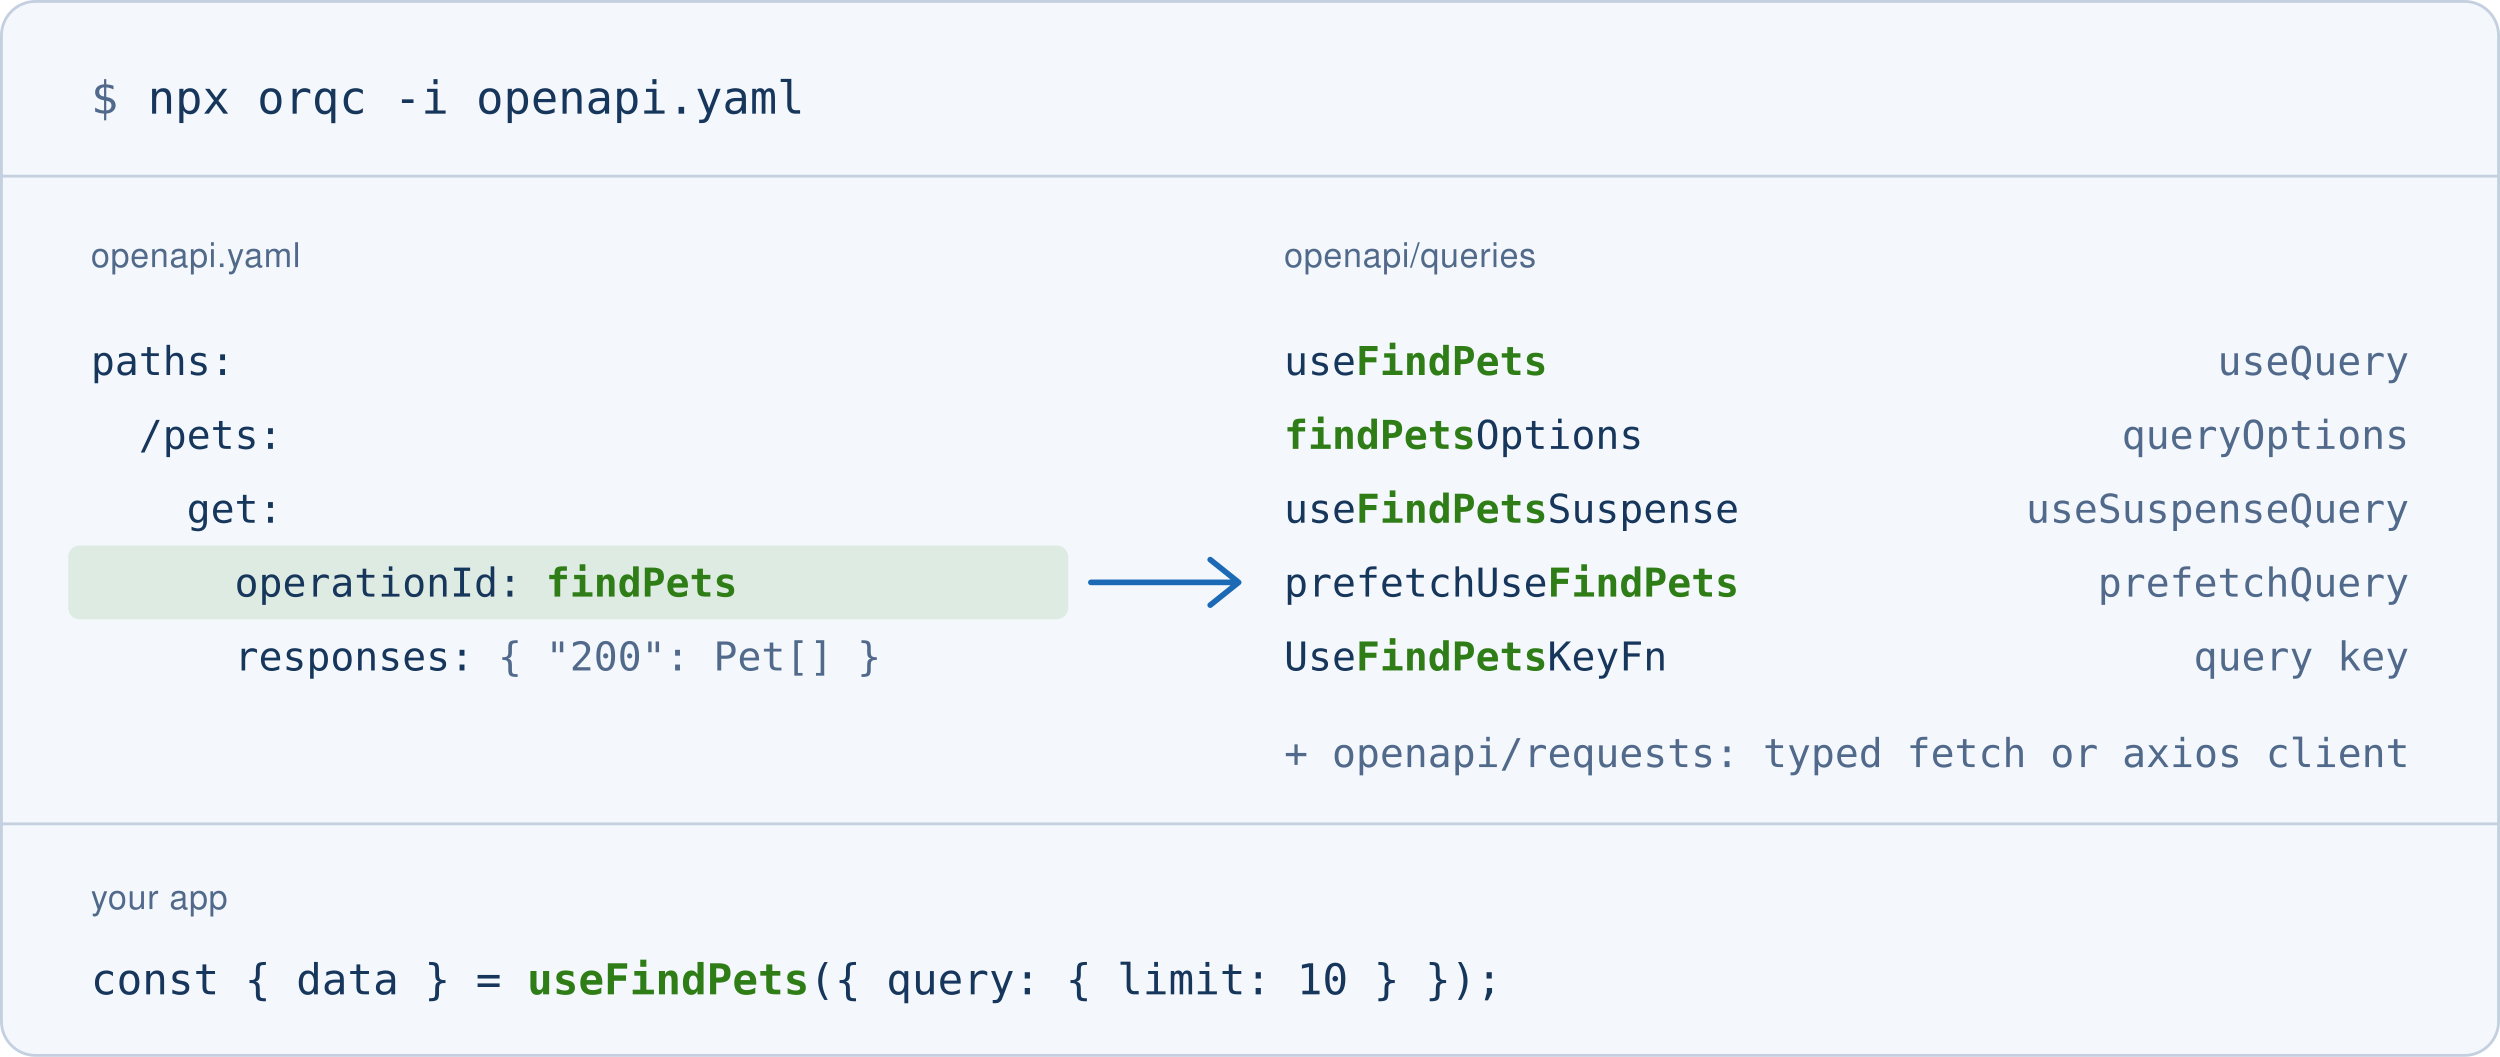
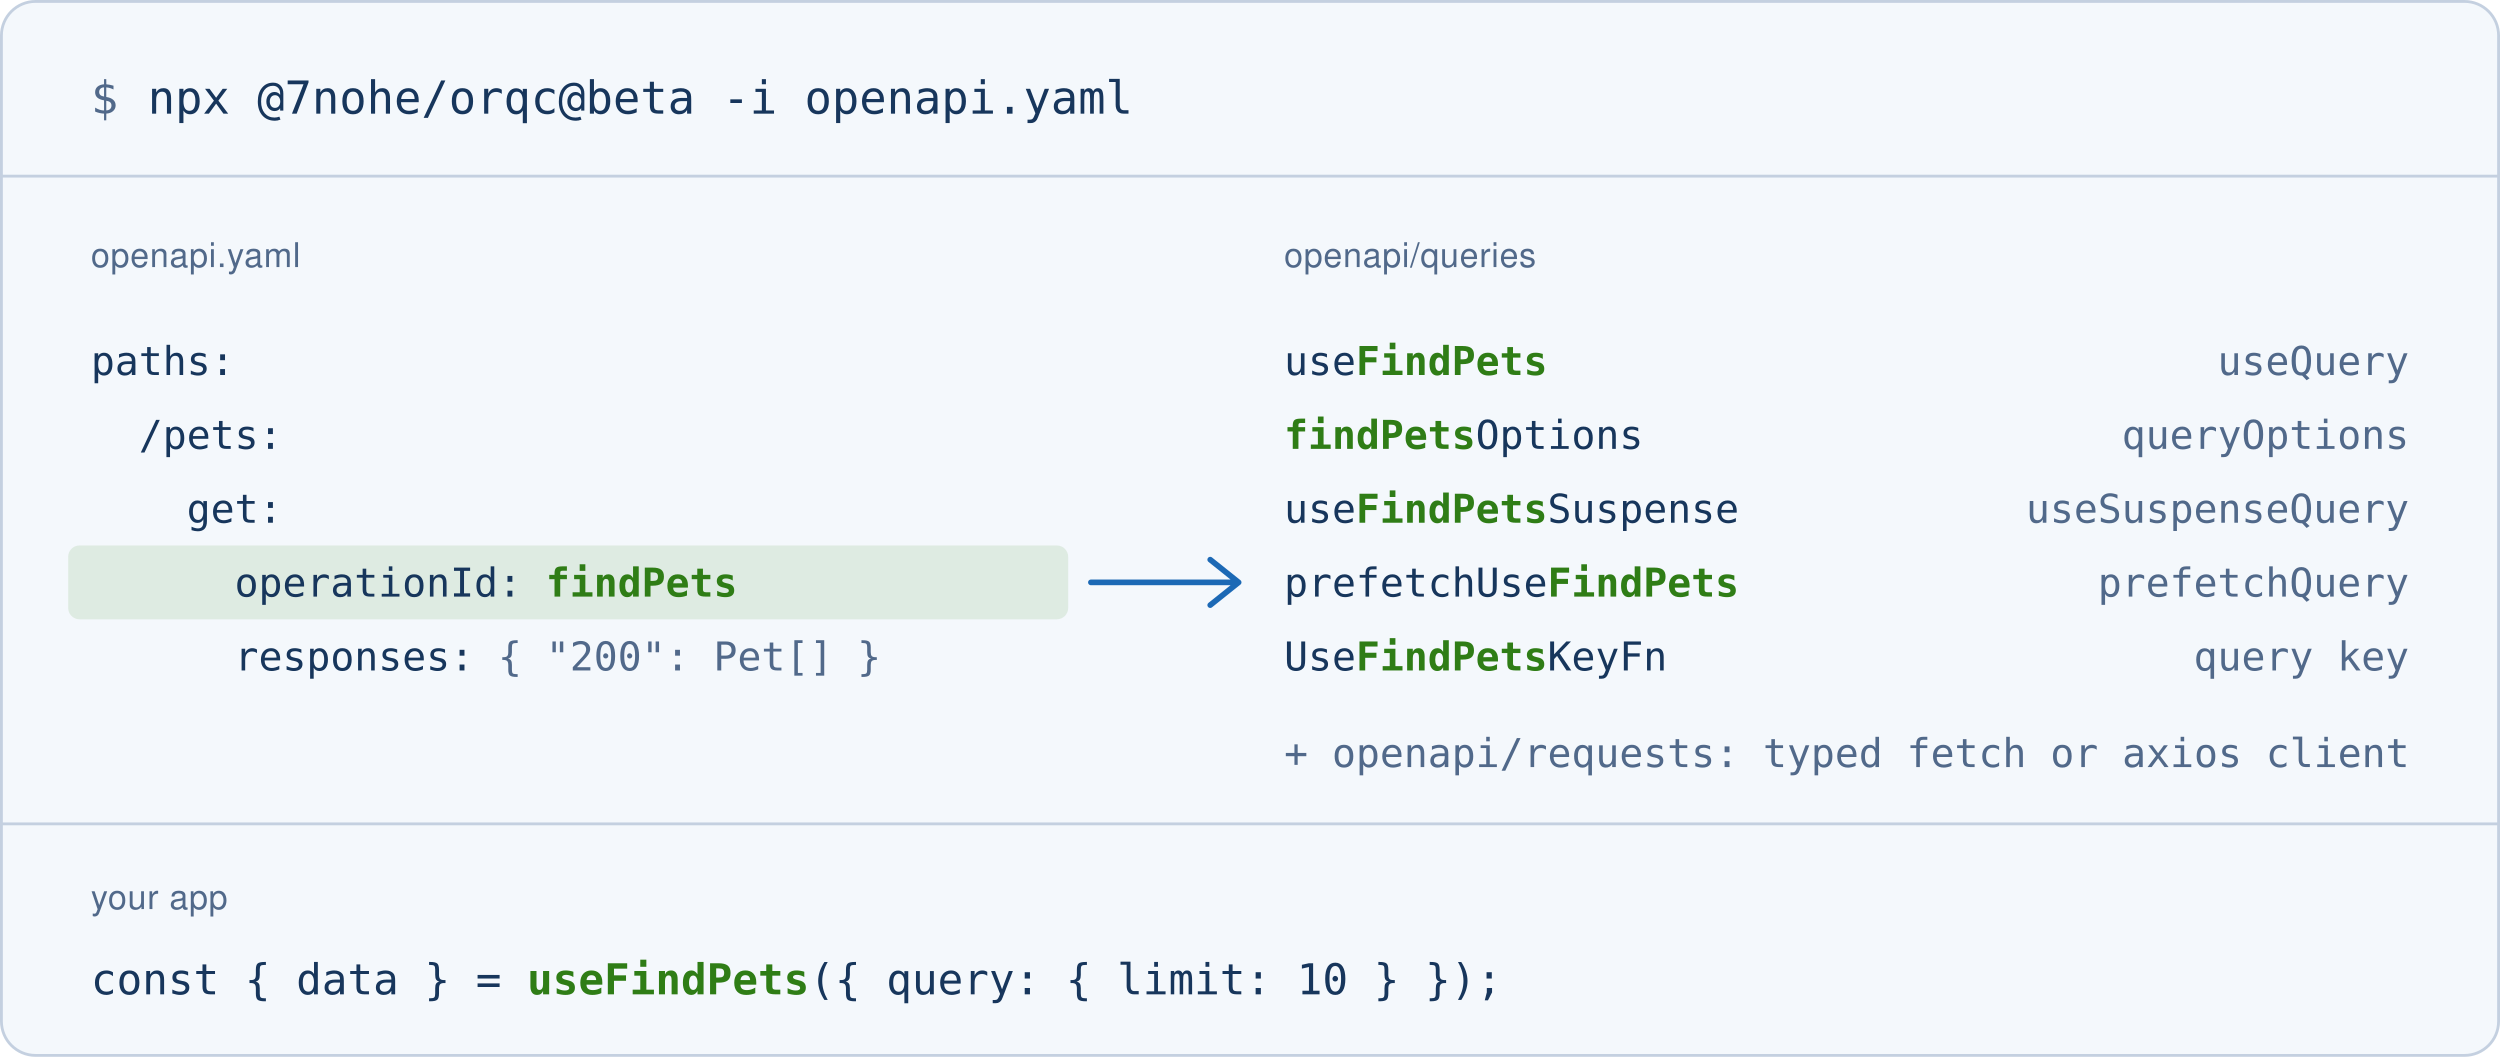
<svg xmlns="http://www.w3.org/2000/svg" width="880" height="372" viewBox="0 0 880 372" role="img" aria-labelledby="title desc">
  <style>
text { font-family: 'IBM Plex Mono', ui-monospace, SFMono-Regular, Menlo, Consolas, monospace; fill: #17365c; }
.label { font-family: 'IBM Plex Sans', system-ui, -apple-system, 'Segoe UI', Helvetica, Arial, sans-serif; font-size: 12px; fill: #51698a; letter-spacing: 0.02em; }
.muted { fill: #51698a; }
.signal { fill: #2f7d16; font-weight: 600; }
.code { font-size: 14px; }
@keyframes type {
-   0%, 2% { width: 0; animation-timing-function: steps(24, end); }
-   13%, 100% { width: 239px; }
+   0%, 2% { width: 0; animation-timing-function: steps(36, end); }
+   13%, 100% { width: 376px; }
}
.typing { animation: type 10s linear infinite; }
@keyframes draw {
  0%, 14% { stroke-dashoffset: 64; }
  19%, 90% { stroke-dashoffset: 0; }
  94%, 100% { stroke-dashoffset: 64; }
}
.arrow { stroke-dasharray: 64; animation: draw 10s ease-out infinite; }
@keyframes mark {
  0%, 13.00% { opacity: 0; transform: translateX(-6px); }
  16.50%, 90% { opacity: 1; transform: none; }
  94%, 100% { opacity: 0; transform: none; }
}
.mark { animation: mark 10s linear infinite; }
@keyframes row0 {
  0%, 20.00% { opacity: 0; transform: translateX(-6px); }
  23.50%, 90% { opacity: 1; transform: none; }
  94%, 100% { opacity: 0; transform: none; }
}
.row0 { animation: row0 10s linear infinite; }
@keyframes row1 {
  0%, 22.50% { opacity: 0; transform: translateX(-6px); }
  26.00%, 90% { opacity: 1; transform: none; }
  94%, 100% { opacity: 0; transform: none; }
}
.row1 { animation: row1 10s linear infinite; }
@keyframes row2 {
  0%, 25.00% { opacity: 0; transform: translateX(-6px); }
  28.50%, 90% { opacity: 1; transform: none; }
  94%, 100% { opacity: 0; transform: none; }
}
.row2 { animation: row2 10s linear infinite; }
@keyframes row3 {
  0%, 27.50% { opacity: 0; transform: translateX(-6px); }
  31.00%, 90% { opacity: 1; transform: none; }
  94%, 100% { opacity: 0; transform: none; }
}
.row3 { animation: row3 10s linear infinite; }
@keyframes row4 {
  0%, 30.00% { opacity: 0; transform: translateX(-6px); }
  33.50%, 90% { opacity: 1; transform: none; }
  94%, 100% { opacity: 0; transform: none; }
}
.row4 { animation: row4 10s linear infinite; }
@keyframes requests {
  0%, 34.00% { opacity: 0; transform: translateX(-6px); }
  37.50%, 90% { opacity: 1; transform: none; }
  94%, 100% { opacity: 0; transform: none; }
}
.requests { animation: requests 10s linear infinite; }
@keyframes usage {
  0%, 40.00% { opacity: 0; transform: translateX(-6px); }
  43.50%, 90% { opacity: 1; transform: none; }
  94%, 100% { opacity: 0; transform: none; }
}
.usage { animation: usage 10s linear infinite; }
@media (prefers-reduced-motion: reduce) {
  .typing, .arrow, .mark, .row0, .row1, .row2, .row3, .row4, .requests, .usage { animation: none; }
}
  </style>
  <defs>
    <clipPath id="typed">
-       <rect class="typing" x="52" y="18" height="32" width="239" />
+       <rect class="typing" x="52" y="18" height="32" width="376" />
    </clipPath>
  </defs>
  <rect x="0.5" y="0.5" width="879" height="371" rx="12" fill="#f4f8fc" stroke="#c4d0e0" />
  <text x="32" y="40" font-size="16" class="muted">$</text>
-   <text x="52" y="40" font-size="16" clip-path="url(#typed)">npx orqc -i openapi.yaml</text>
+   <text x="52" y="40" font-size="16" clip-path="url(#typed)">npx @7nohe/orqc@beta -i openapi.yaml</text>
  <line x1="0" y1="62" x2="880" y2="62" stroke="#c4d0e0" />
  <text class="label" x="32" y="94">openapi.yaml</text>
  <rect class="mark" x="24" y="192" width="352" height="26" rx="4" fill="rgb(63 138 34 / 0.12)" />
  <text class="code" x="32" y="132" xml:space="preserve">paths:</text>
  <text class="code" x="32" y="158" xml:space="preserve">  /pets:</text>
  <text class="code" x="32" y="184" xml:space="preserve">    get:</text>
  <text class="code" x="32" y="210" xml:space="preserve">      operationId: <tspan class="signal">findPets</tspan>
  </text>
  <text class="code" x="32" y="236" xml:space="preserve">      responses: <tspan class="muted">{ "200": Pet[] }</tspan>
  </text>
  <path class="arrow" d="M 384 205 h 52 m -10 -8 l 10 8 l -10 8" fill="none" stroke="#1c69b5" stroke-width="2" stroke-linecap="round" stroke-linejoin="round" />
  <text class="label" x="452" y="94">openapi/queries</text>
  <g class="row0">
    <text class="code" x="452" y="132">use<tspan class="signal">FindPets</tspan>
    </text>
    <text class="code muted" x="848" y="132" text-anchor="end">useQuery</text>
  </g>
  <g class="row1">
    <text class="code" x="452" y="158">
      <tspan class="signal">findPets</tspan>Options</text>
    <text class="code muted" x="848" y="158" text-anchor="end">queryOptions</text>
  </g>
  <g class="row2">
    <text class="code" x="452" y="184">use<tspan class="signal">FindPets</tspan>Suspense</text>
    <text class="code muted" x="848" y="184" text-anchor="end">useSuspenseQuery</text>
  </g>
  <g class="row3">
    <text class="code" x="452" y="210">prefetchUse<tspan class="signal">FindPets</tspan>
    </text>
    <text class="code muted" x="848" y="210" text-anchor="end">prefetchQuery</text>
  </g>
  <g class="row4">
    <text class="code" x="452" y="236">Use<tspan class="signal">FindPets</tspan>KeyFn</text>
    <text class="code muted" x="848" y="236" text-anchor="end">query key</text>
  </g>
  <text class="code muted requests" x="452" y="270">+ openapi/requests: typed fetch or axios client</text>
  <line x1="0" y1="290" x2="880" y2="290" stroke="#c4d0e0" />
  <text class="label" x="32" y="320">your app</text>
  <text class="usage" x="32" y="350" font-size="15">const { data } = <tspan class="signal">useFindPets</tspan>({ query: { limit: 10 } });</text>
</svg>
